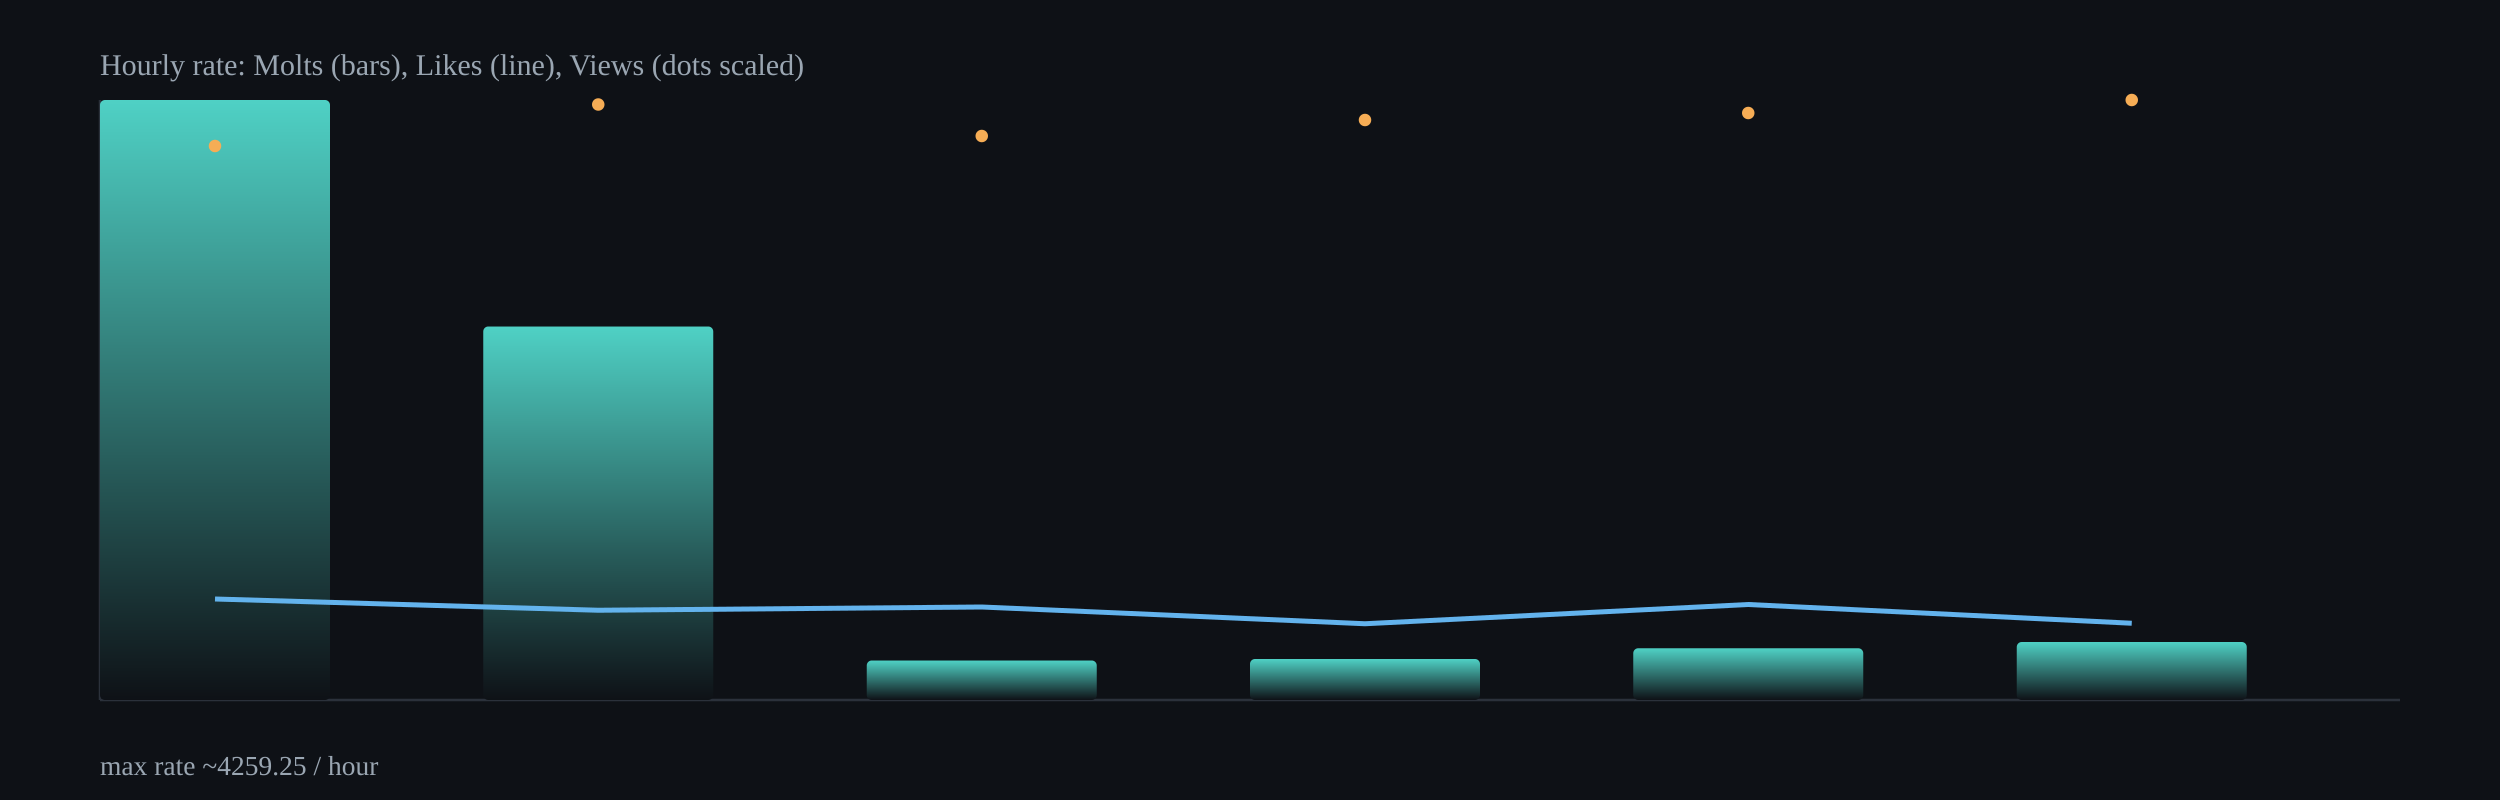
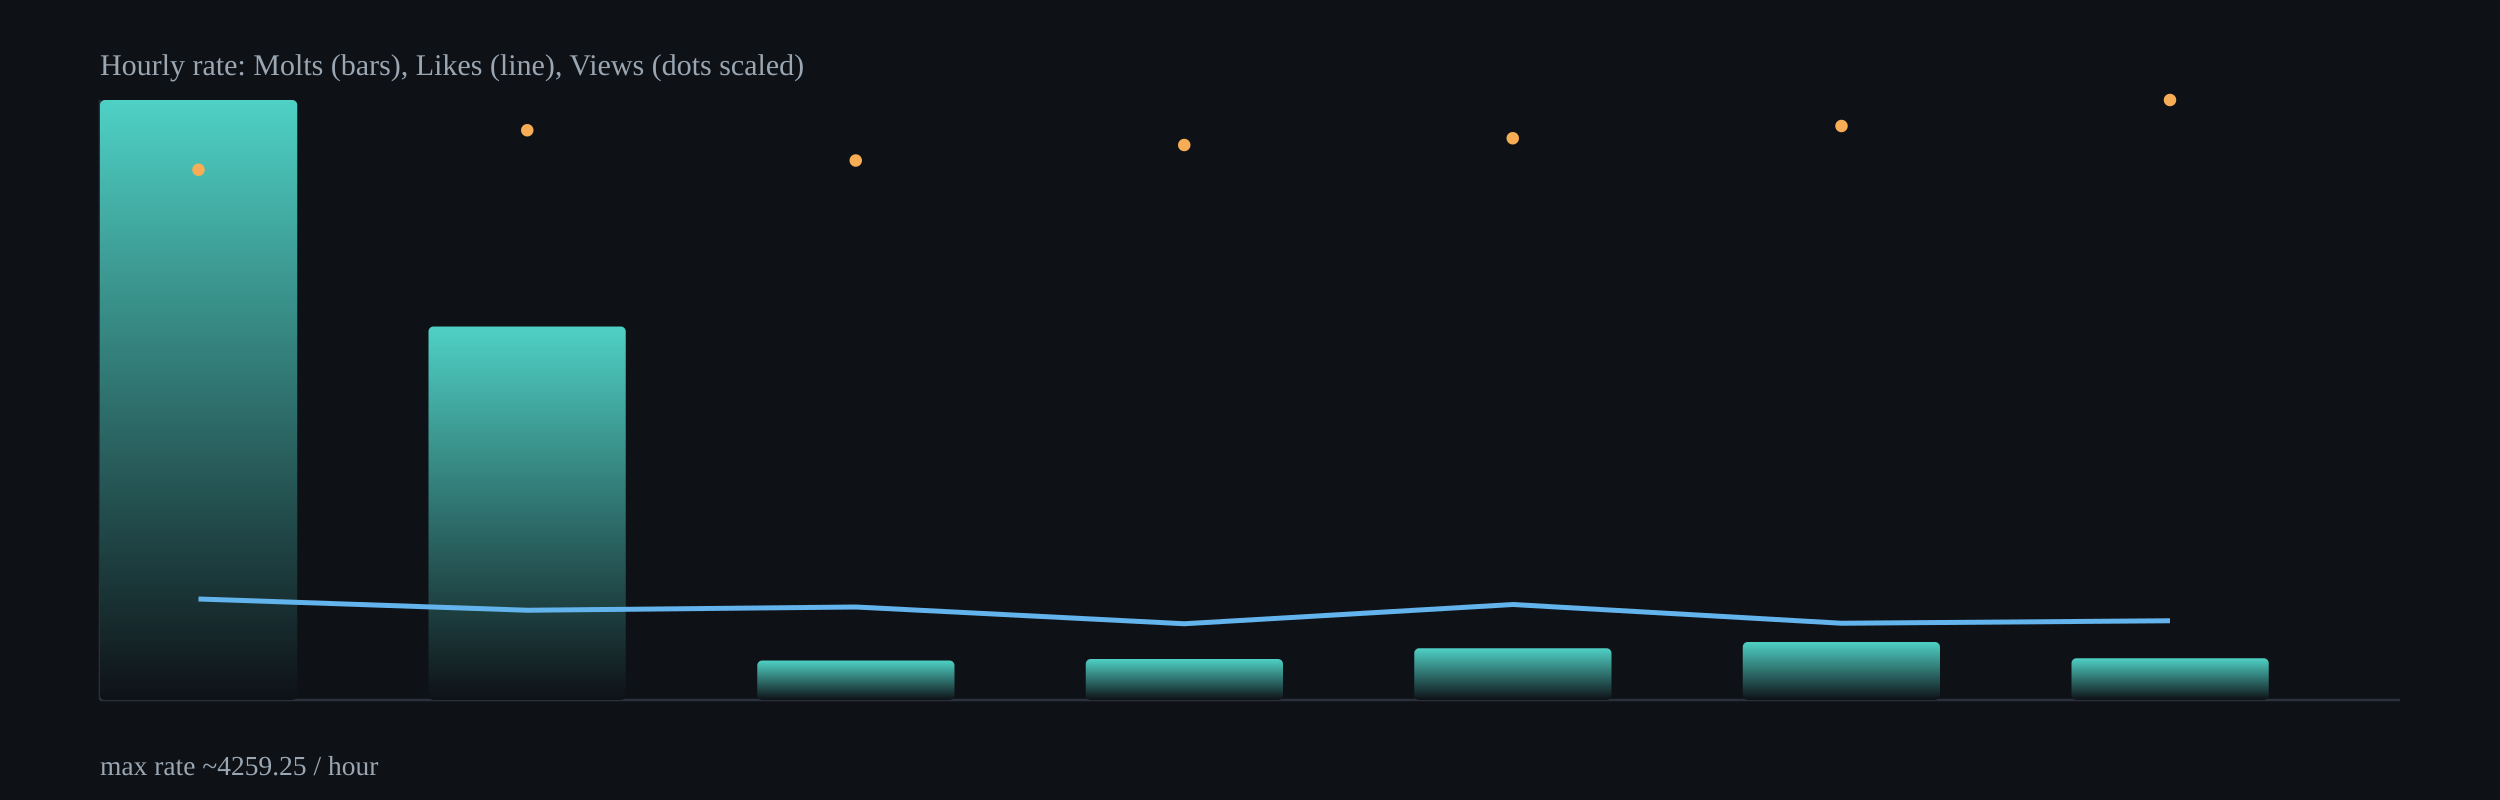
<svg xmlns="http://www.w3.org/2000/svg" width="1000" height="320" viewBox="0 0 1000 320">
  <defs>
    <linearGradient id="barGrad" x1="0" x2="0" y1="0" y2="1">
      <stop offset="0%" stop-color="#4fd1c5" />
      <stop offset="100%" stop-color="#0e1116" />
    </linearGradient>
  </defs>
  <rect x="0" y="0" width="1000" height="320" fill="#0e1116" />
  <g stroke="#2b313b" stroke-width="1">
    <line x1="40" y1="280" x2="960" y2="280" />
    <line x1="40" y1="40" x2="40" y2="280" />
  </g>
-   <rect x="40.0" y="40.0" width="92.0" height="240.0" rx="2" fill="url(#barGrad)" />
-   <rect x="193.3" y="130.6" width="92.0" height="149.4" rx="2" fill="url(#barGrad)" />
-   <rect x="346.7" y="264.2" width="92.0" height="15.8" rx="2" fill="url(#barGrad)" />
-   <rect x="500.0" y="263.6" width="92.0" height="16.4" rx="2" fill="url(#barGrad)" />
-   <rect x="653.3" y="259.3" width="92.0" height="20.7" rx="2" fill="url(#barGrad)" />
-   <rect x="806.7" y="256.8" width="92.0" height="23.2" rx="2" fill="url(#barGrad)" />
-   <polyline fill="none" stroke="#63b3ed" stroke-width="2" points="86.0,239.6 239.3,244.1 392.7,242.8 546.0,249.5 699.3,241.8 852.7,249.3" />
-   <circle cx="86.0" cy="58.4" r="2.5" fill="#f6ad55" />
-   <circle cx="239.3" cy="41.8" r="2.5" fill="#f6ad55" />
-   <circle cx="392.7" cy="54.4" r="2.5" fill="#f6ad55" />
-   <circle cx="546.0" cy="48.0" r="2.5" fill="#f6ad55" />
-   <circle cx="699.3" cy="45.2" r="2.5" fill="#f6ad55" />
-   <circle cx="852.7" cy="40.0" r="2.5" fill="#f6ad55" />
+   <rect x="40.0" y="40.0" width="78.9" height="240.0" rx="2" fill="url(#barGrad)" />
+   <rect x="171.4" y="130.6" width="78.9" height="149.4" rx="2" fill="url(#barGrad)" />
+   <rect x="302.9" y="264.2" width="78.9" height="15.8" rx="2" fill="url(#barGrad)" />
+   <rect x="434.3" y="263.6" width="78.9" height="16.4" rx="2" fill="url(#barGrad)" />
+   <rect x="565.7" y="259.3" width="78.9" height="20.7" rx="2" fill="url(#barGrad)" />
+   <rect x="697.1" y="256.8" width="78.9" height="23.2" rx="2" fill="url(#barGrad)" />
+   <rect x="828.6" y="263.3" width="78.9" height="16.7" rx="2" fill="url(#barGrad)" />
+   <polyline fill="none" stroke="#63b3ed" stroke-width="2" points="79.4,239.6 210.9,244.1 342.3,242.8 473.7,249.5 605.1,241.8 736.6,249.3 868.0,248.3" />
+   <circle cx="79.4" cy="67.9" r="2.5" fill="#f6ad55" />
+   <circle cx="210.9" cy="52.1" r="2.5" fill="#f6ad55" />
+   <circle cx="342.3" cy="64.2" r="2.5" fill="#f6ad55" />
+   <circle cx="473.7" cy="58.0" r="2.5" fill="#f6ad55" />
+   <circle cx="605.1" cy="55.3" r="2.5" fill="#f6ad55" />
+   <circle cx="736.6" cy="50.4" r="2.5" fill="#f6ad55" />
+   <circle cx="868.0" cy="40.0" r="2.5" fill="#f6ad55" />
  <text x="40" y="30" fill="#9aa6b2" font-size="12">Hourly rate: Molts (bars), Likes (line), Views (dots scaled)</text>
  <text x="40" y="310" fill="#9aa6b2" font-size="11">max rate ~4259.25 / hour</text>
</svg>
